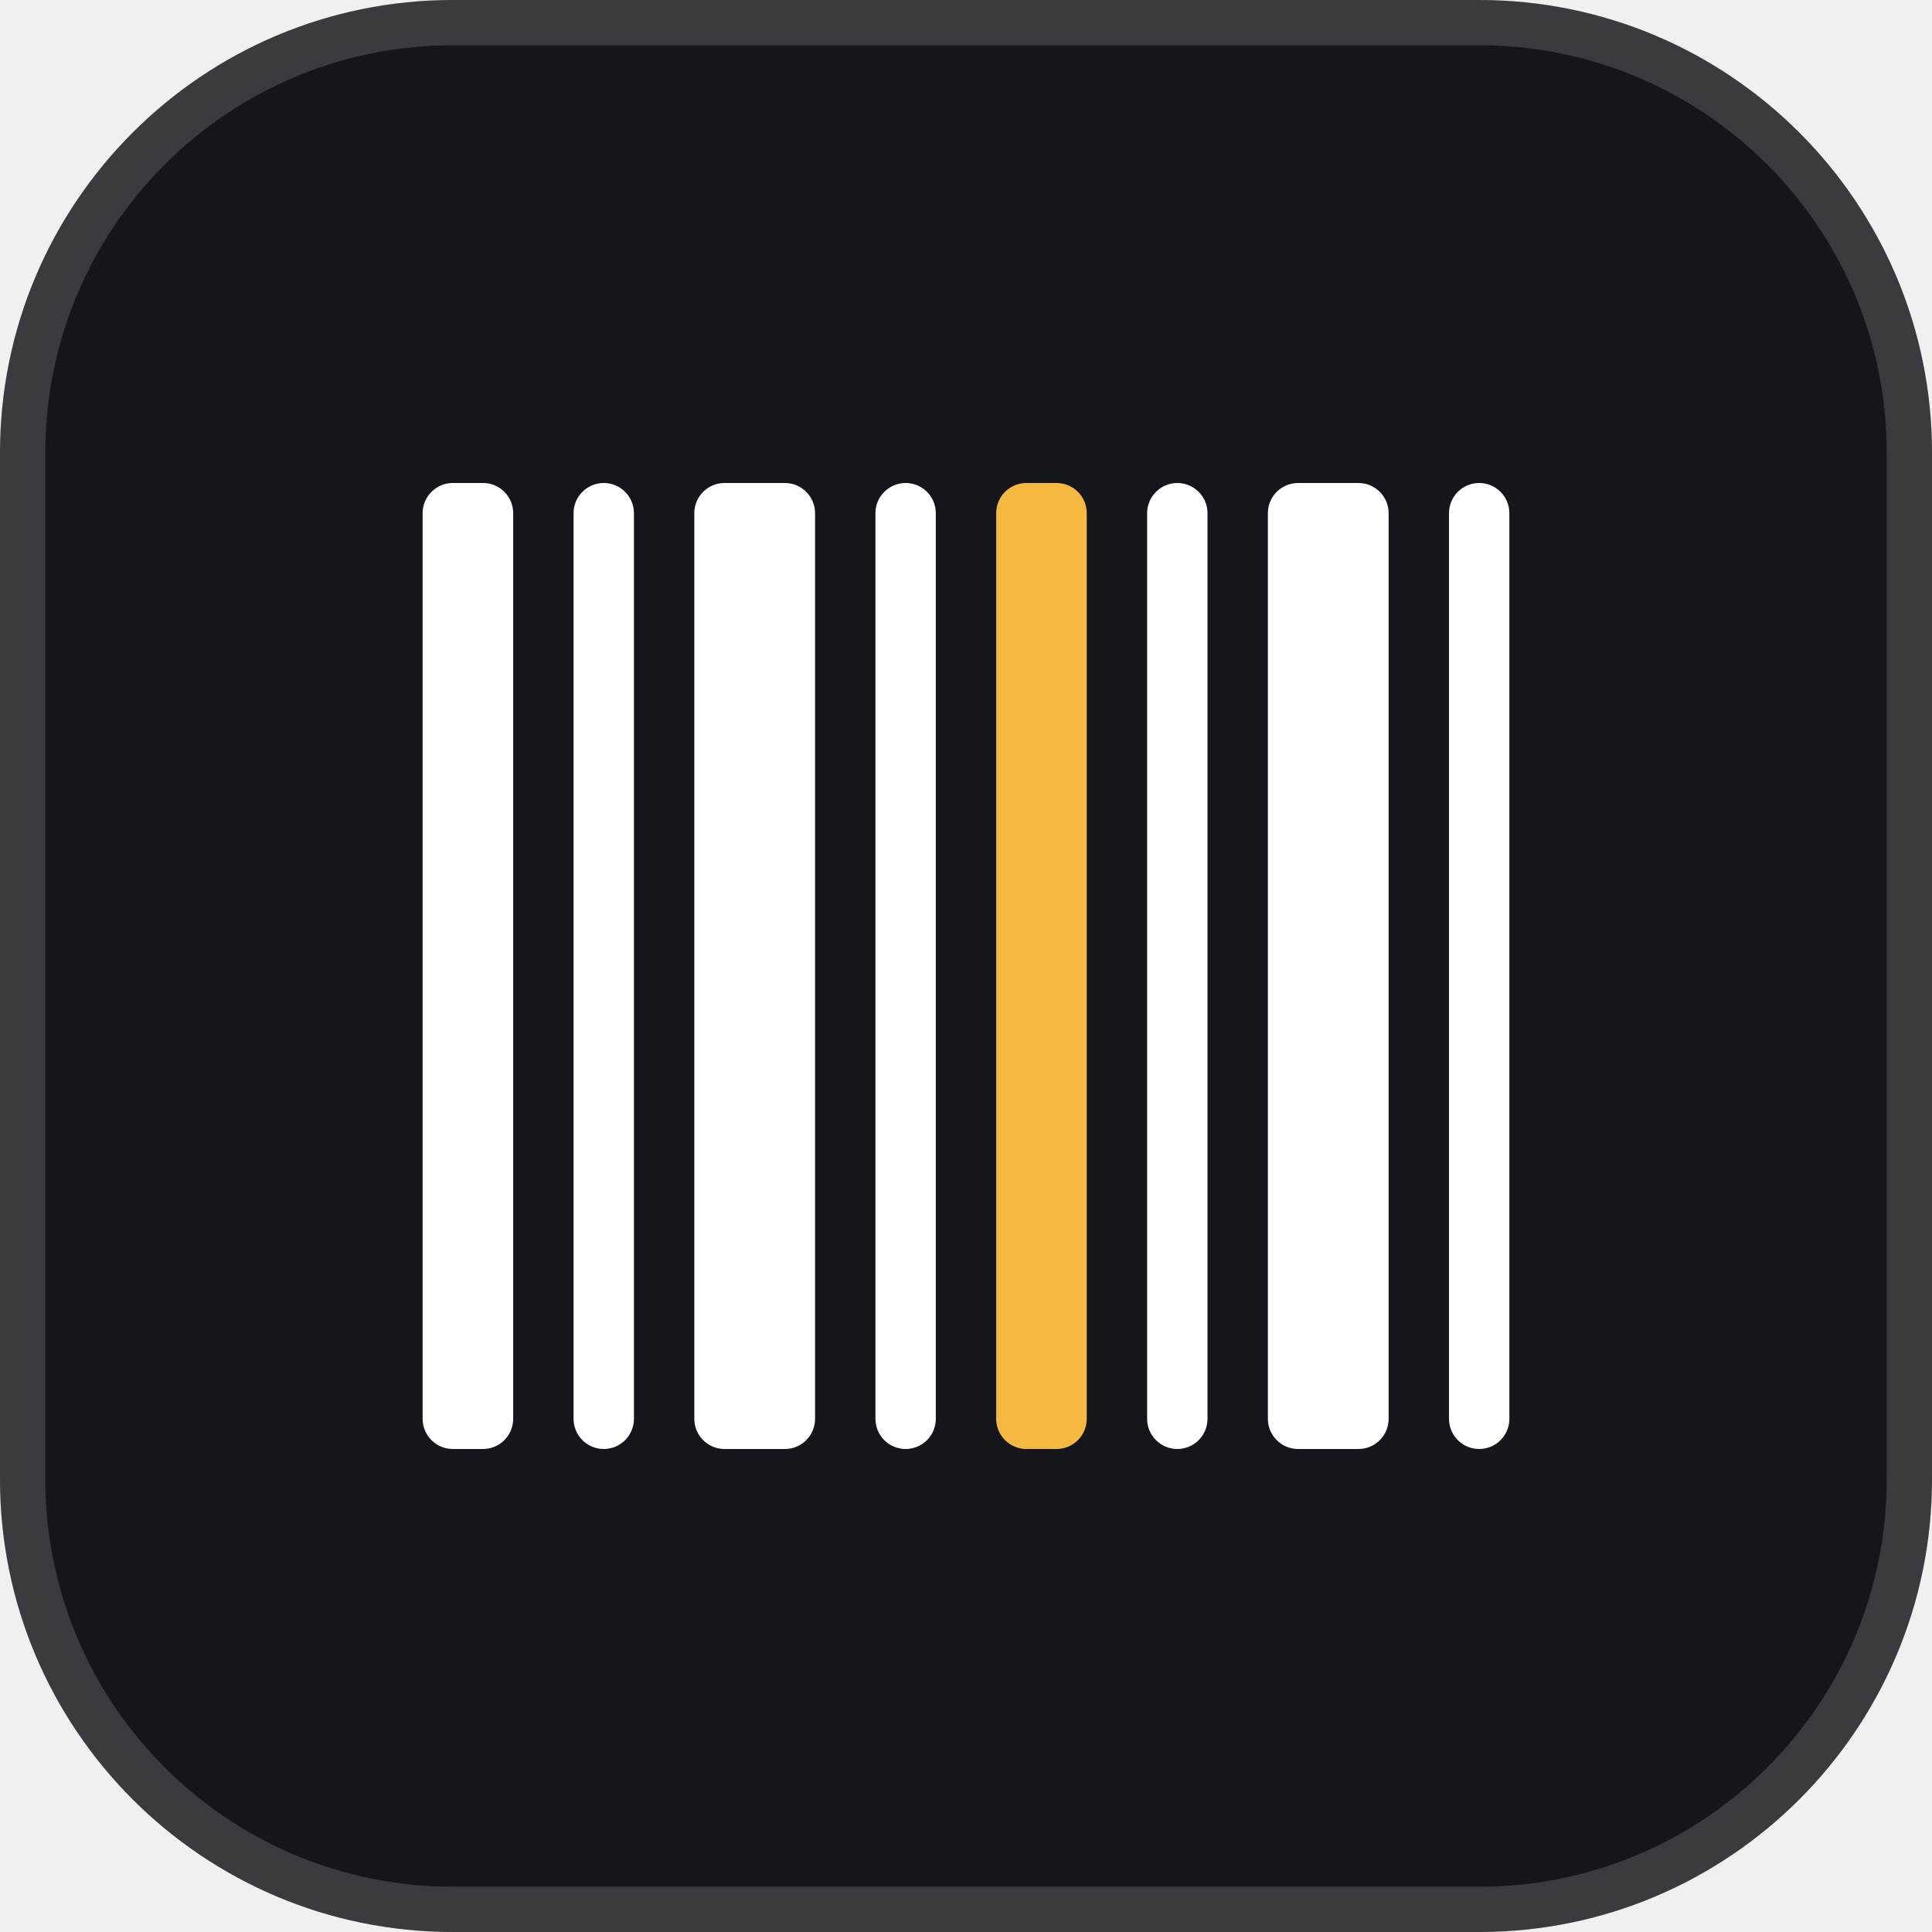
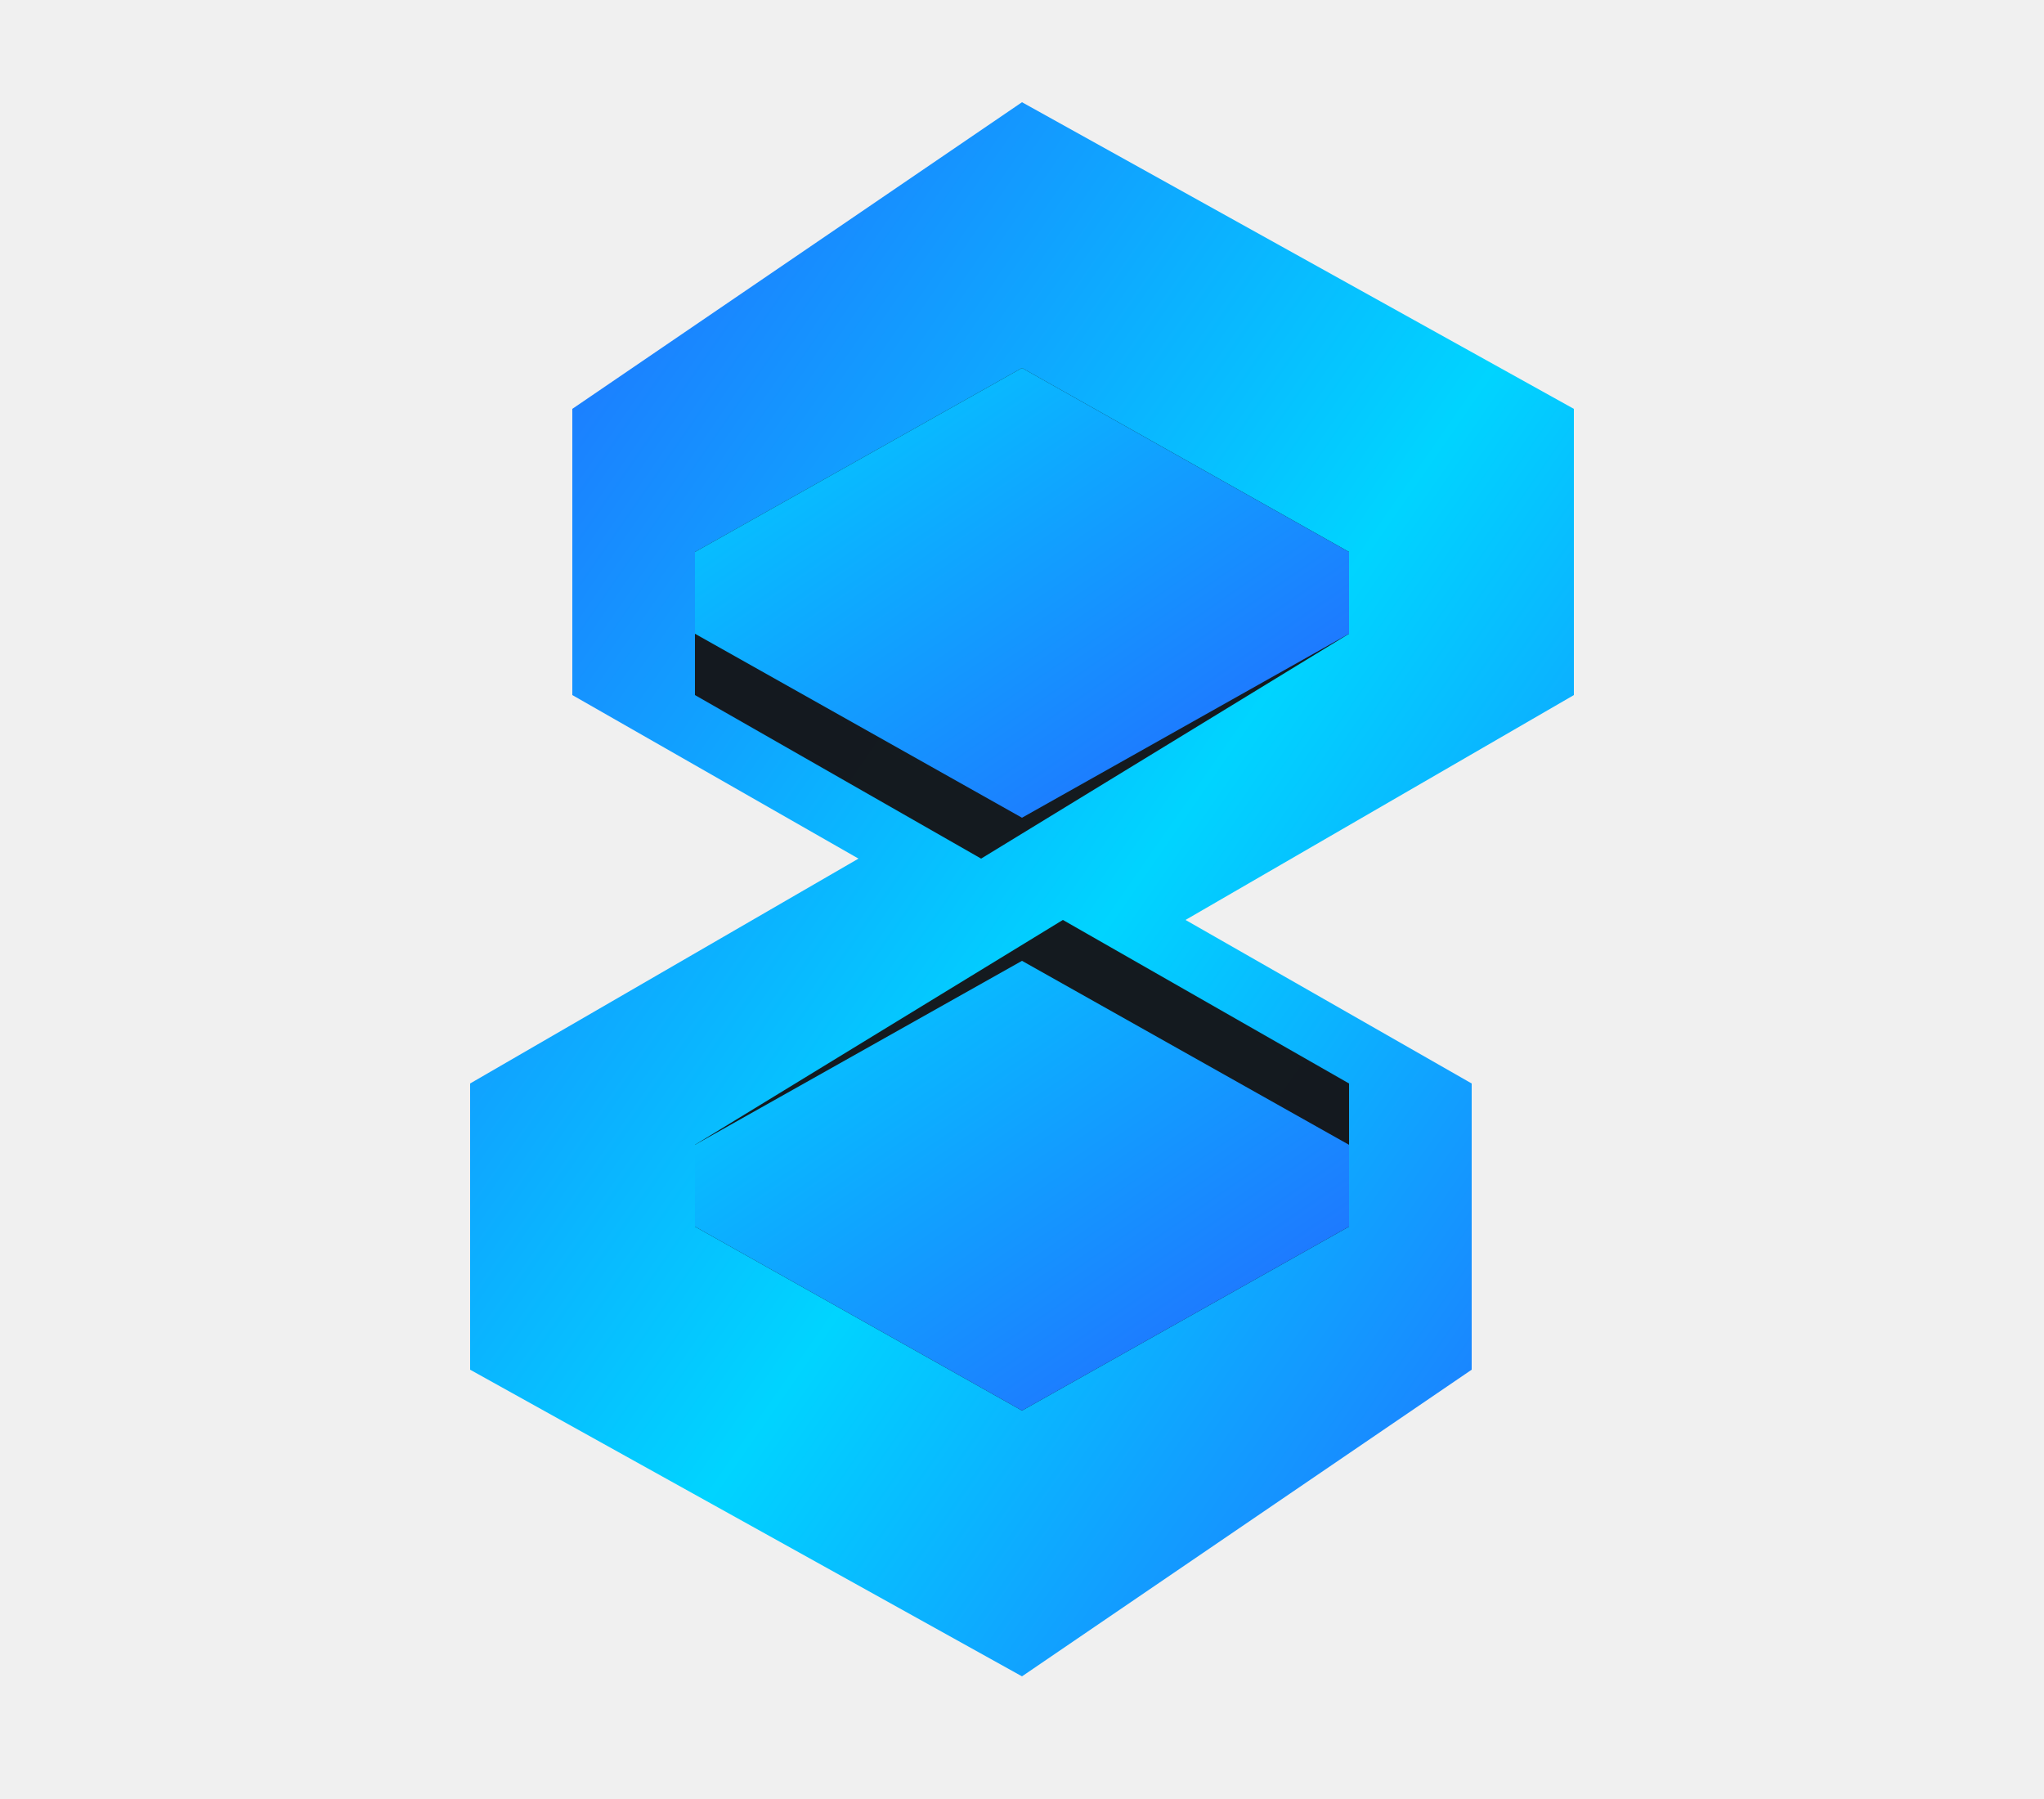
- <svg xmlns="http://www.w3.org/2000/svg" width="64" height="64" viewBox="0 0 64 64">
-   <rect width="64" height="64" rx="15" fill="#14161b" />
-   <rect x=".75" y=".75" width="62.5" height="62.5" rx="14.25" fill="none" stroke="#fff" stroke-opacity=".16" stroke-width="1.5" />
-   <rect x="14" y="16" width="3" height="32" rx="1" fill="#fff" />
-   <rect x="19" y="16" width="2" height="32" rx="1" fill="#fff" />
-   <rect x="23" y="16" width="4" height="32" rx="1" fill="#fff" />
-   <rect x="29" y="16" width="2" height="32" rx="1" fill="#fff" />
-   <rect x="33" y="16" width="3" height="32" rx="1" fill="#f5b942" />
-   <rect x="38" y="16" width="2" height="32" rx="1" fill="#fff" />
-   <rect x="42" y="16" width="4" height="32" rx="1" fill="#fff" />
-   <rect x="48" y="16" width="2" height="32" rx="1" fill="#fff" />
+ <svg xmlns="http://www.w3.org/2000/svg" viewBox="0 0 100 88">
+   <defs>
+     <linearGradient id="g" x1="0" y1="0" x2="1" y2="1">
+       <stop stop-color="#2563FF" />
+       <stop offset=".55" stop-color="#00D4FF" />
+       <stop offset="1" stop-color="#2563FF" />
+     </linearGradient>
+     <linearGradient id="g2" x1="0" y1="0" x2="1" y2="1">
+       <stop stop-color="#00D4FF" />
+       <stop offset="1" stop-color="#2563FF" />
+     </linearGradient>
+   </defs>
+   <path d="M50 5 L77 20 L77 34 L58 45 L72 53 L72 67 L50 82 L23 67 L23 53 L42 42 L28 34 L28 20 Z" fill="url(#g)" fill-rule="evenodd" />
+   <path d="M50 18 L66 27 L66 31 L48 42 L34 34 L34 27 Z" fill="#14161B" opacity=".98" />
+   <path d="M50 69 L34 60 L34 56 L52 45 L66 53 L66 60 Z" fill="#14161B" opacity=".98" />
+   <path d="M34 27 L50 18 L66 27 L66 31 L50 40 L34 31 Z" fill="url(#g2)" />
+   <path d="M34 56 L50 47 L66 56 L66 60 L50 69 L34 60 Z" fill="url(#g2)" />
</svg>
